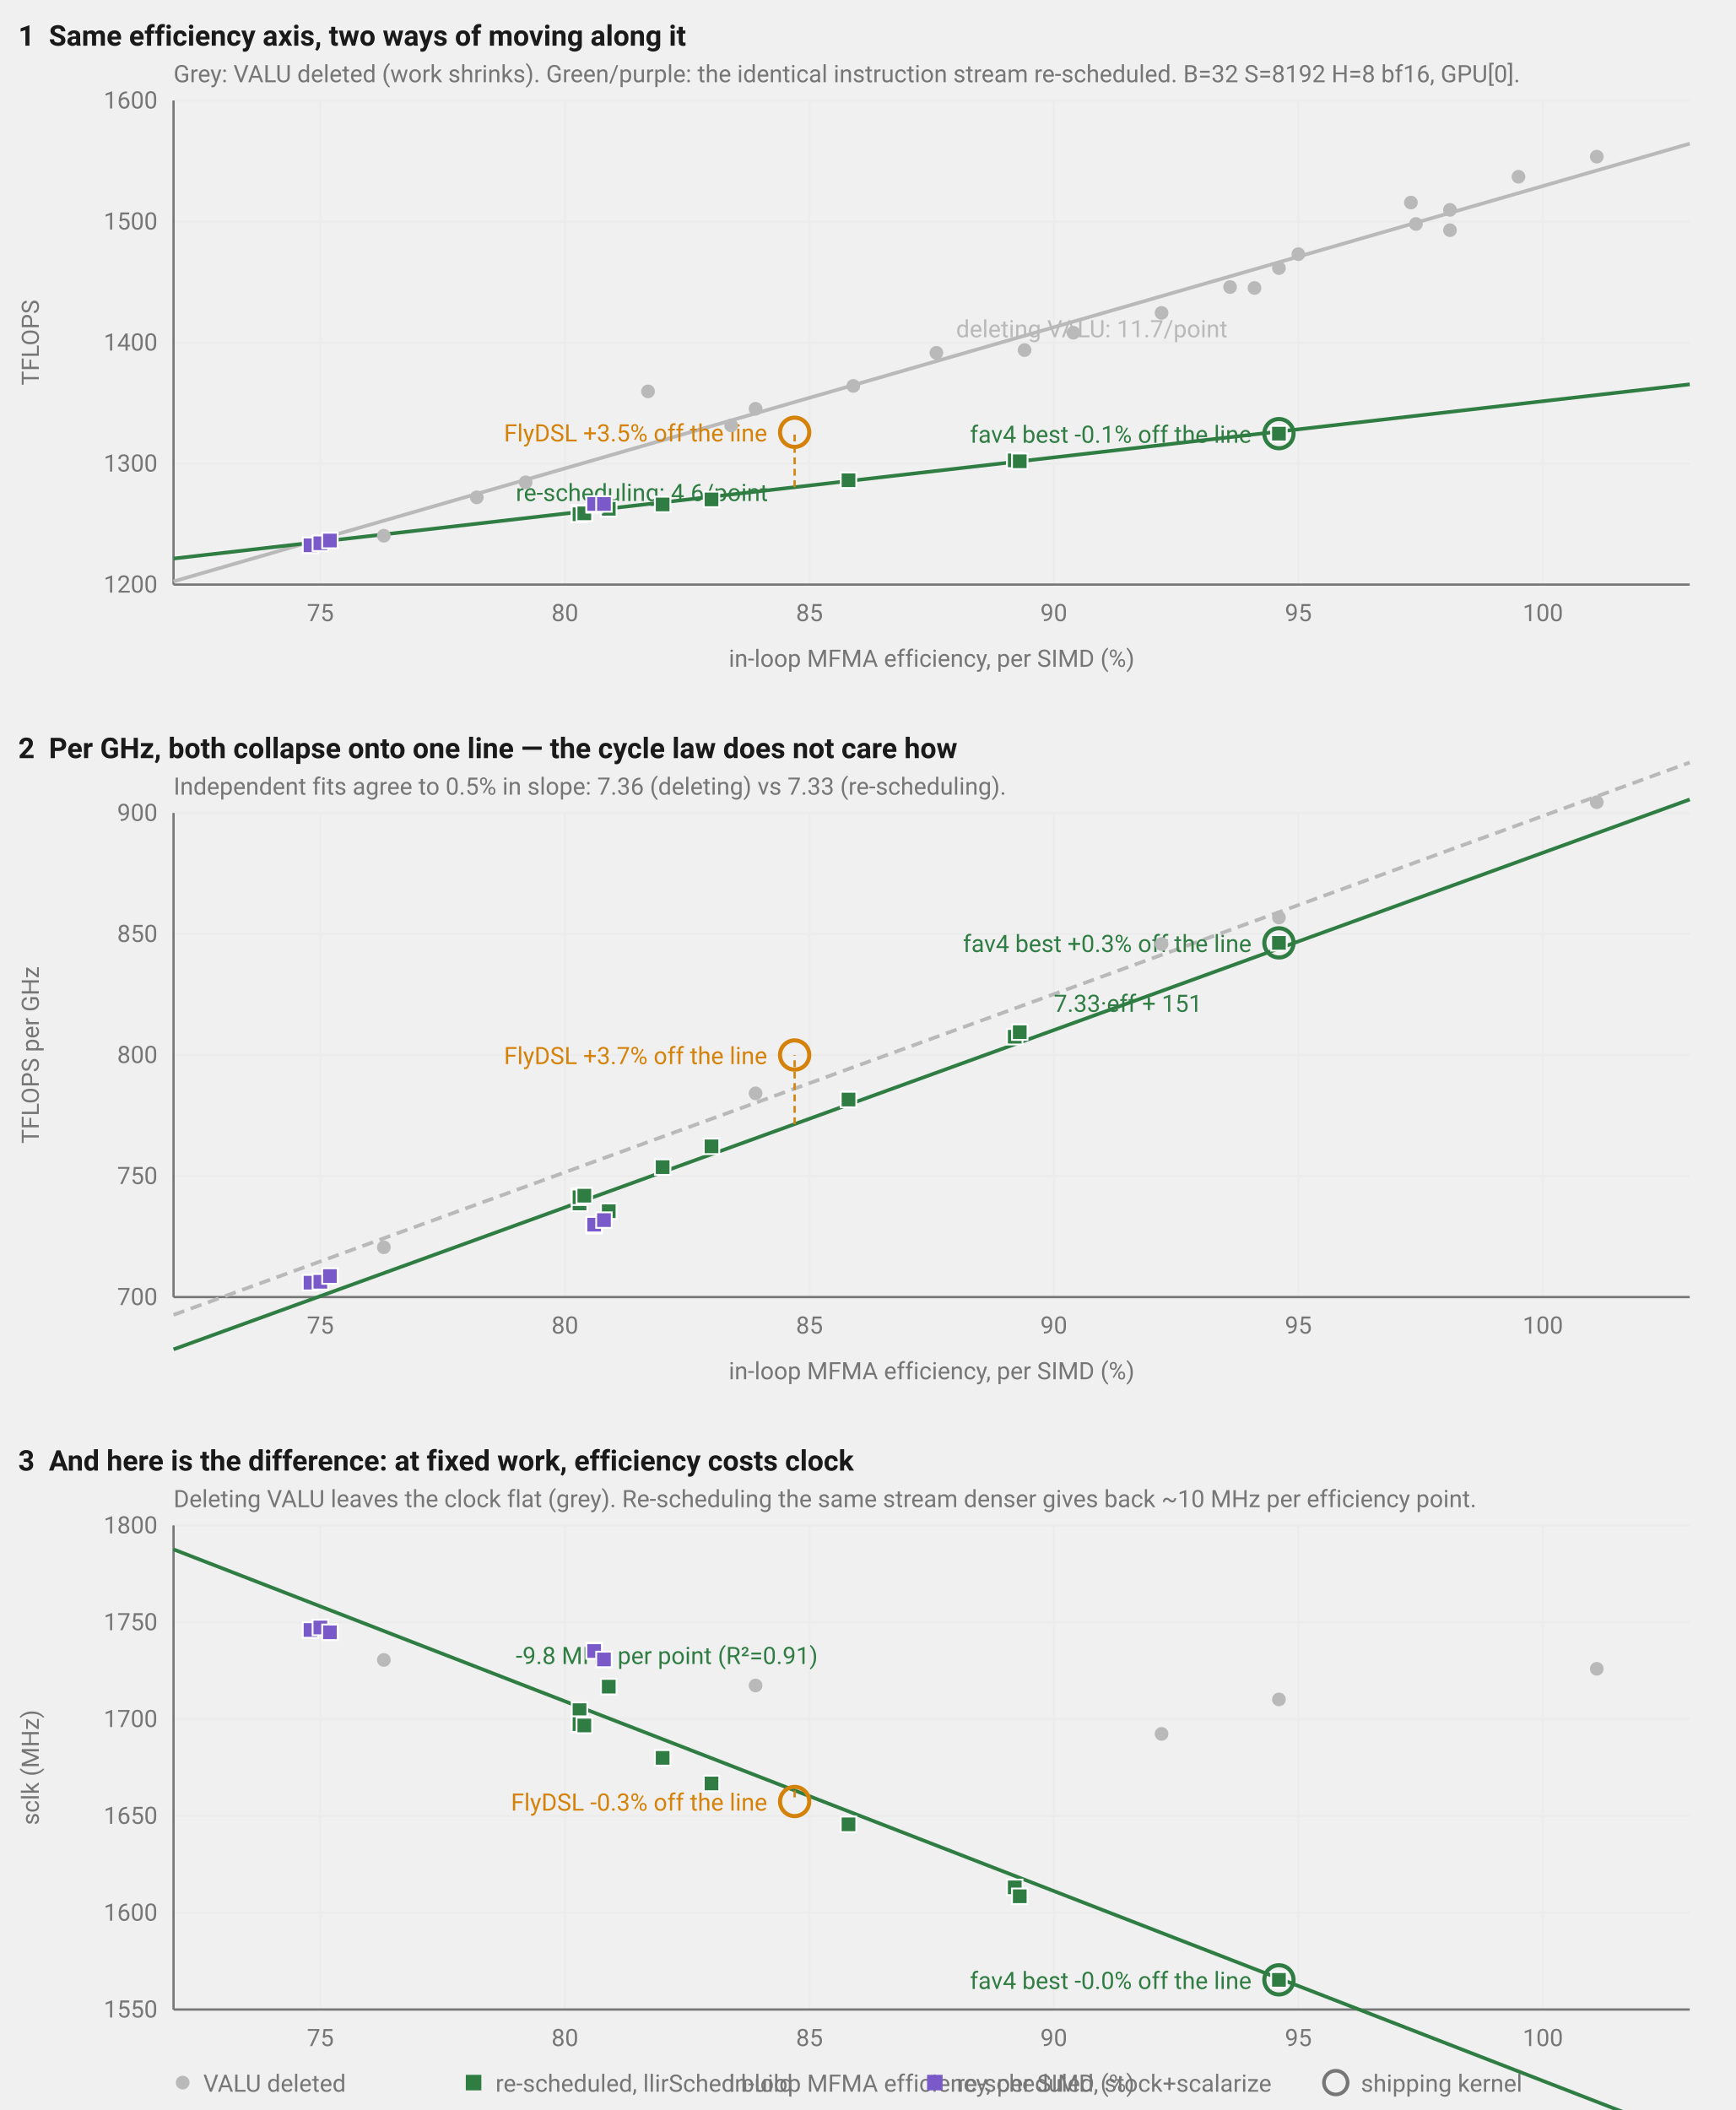
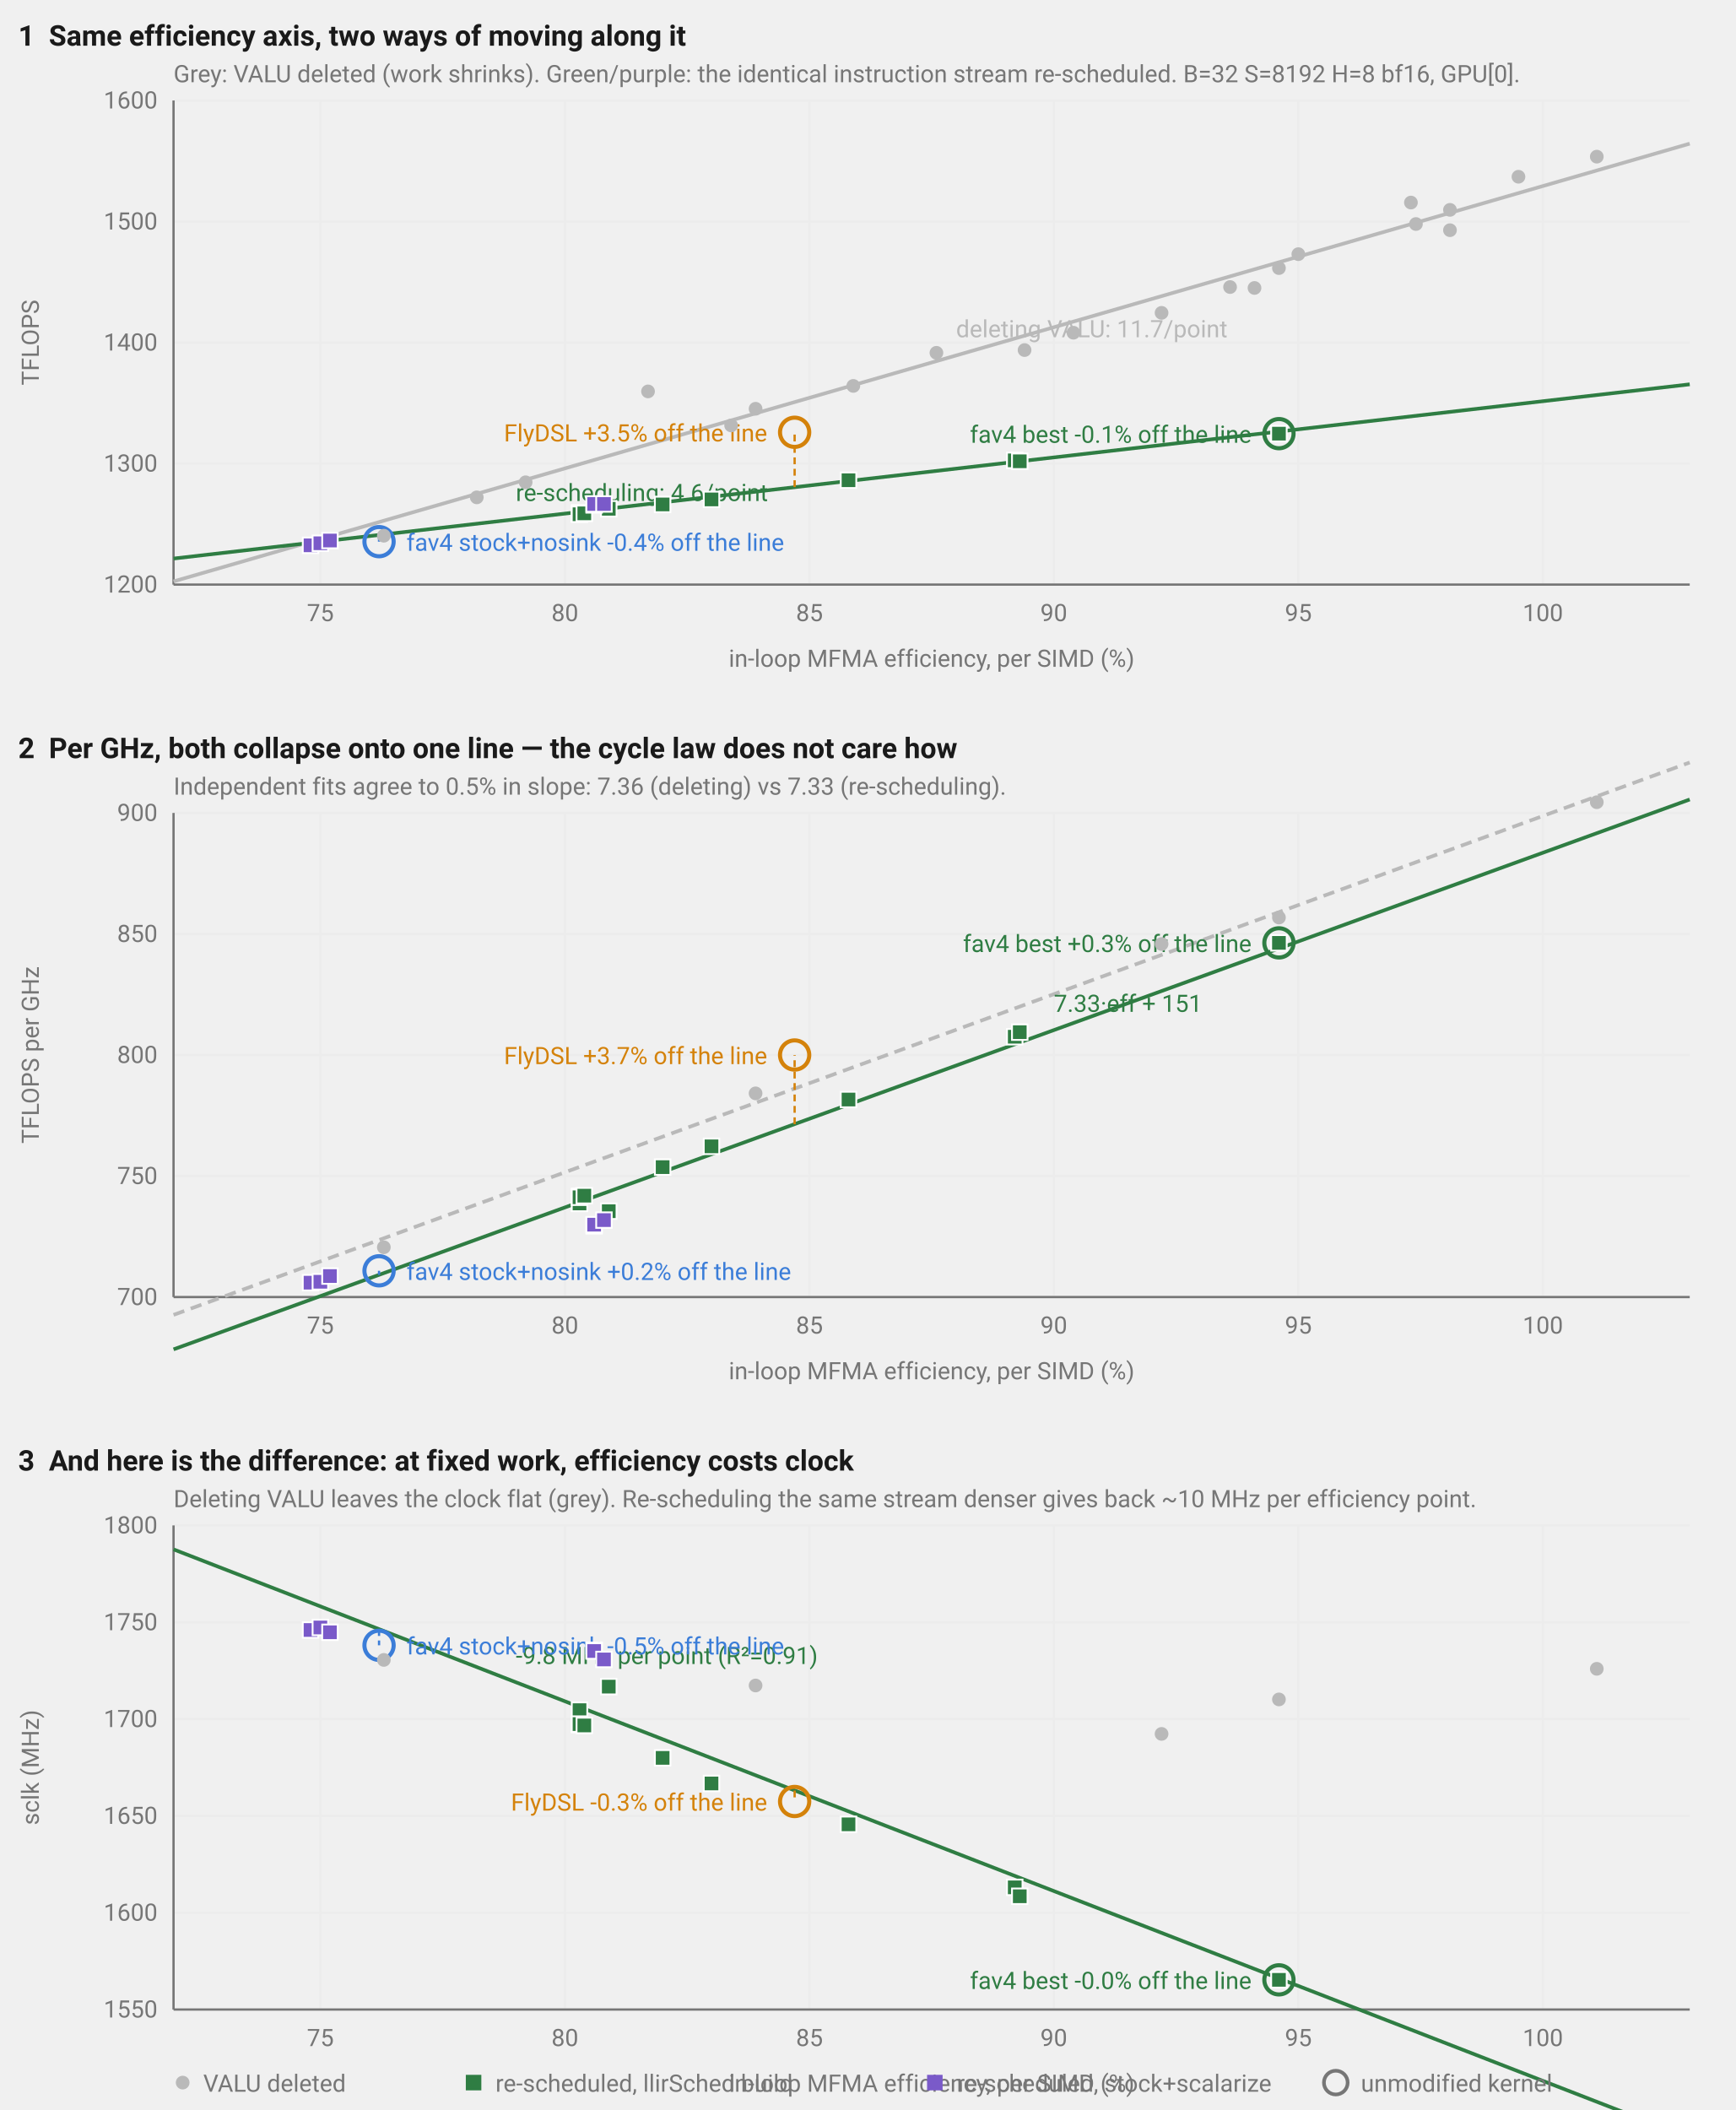
<svg xmlns="http://www.w3.org/2000/svg" viewBox="0 0 760 924" width="760" height="924" font-family="system-ui,-apple-system,Segoe UI,Roboto,sans-serif">
  <style>.ax{stroke:#767676;stroke-width:1}.gr{stroke:#ececec;stroke-width:1}.t{font-size:10.5px;fill:#767676}.h{font-size:12.5px;font-weight:600;fill:#1a1a1a}.n{font-size:10.5px;fill:#767676}.lg{font-size:10.5px}.k{font-size:10.5px;fill:#767676}</style>
  <text class="h" x="8" y="20">1  Same efficiency axis, two ways of moving along it</text>
  <text class="n" x="76" y="36">Grey: VALU deleted (work shrinks). Green/purple: the identical instruction stream re-scheduled. B=32 S=8192 H=8 bf16, GPU[0].</text>
  <line class="gr" x1="76" y1="256.0" x2="740" y2="256.0" />
  <text class="t" x="69" y="259.5" text-anchor="end">1200</text>
  <line class="gr" x1="76" y1="203.0" x2="740" y2="203.0" />
  <text class="t" x="69" y="206.5" text-anchor="end">1300</text>
  <line class="gr" x1="76" y1="150.0" x2="740" y2="150.0" />
  <text class="t" x="69" y="153.5" text-anchor="end">1400</text>
  <line class="gr" x1="76" y1="97.0" x2="740" y2="97.0" />
  <text class="t" x="69" y="100.5" text-anchor="end">1500</text>
  <line class="gr" x1="76" y1="44.0" x2="740" y2="44.0" />
  <text class="t" x="69" y="47.5" text-anchor="end">1600</text>
  <line class="gr" x1="140.3" y1="44" x2="140.3" y2="256" />
  <text class="t" x="140.3" y="272" text-anchor="middle">75</text>
  <line class="gr" x1="247.4" y1="44" x2="247.4" y2="256" />
  <text class="t" x="247.4" y="272" text-anchor="middle">80</text>
  <line class="gr" x1="354.5" y1="44" x2="354.5" y2="256" />
  <text class="t" x="354.5" y="272" text-anchor="middle">85</text>
  <line class="gr" x1="461.5" y1="44" x2="461.5" y2="256" />
  <text class="t" x="461.5" y="272" text-anchor="middle">90</text>
  <line class="gr" x1="568.6" y1="44" x2="568.6" y2="256" />
  <text class="t" x="568.6" y="272" text-anchor="middle">95</text>
  <line class="gr" x1="675.7" y1="44" x2="675.7" y2="256" />
  <text class="t" x="675.7" y="272" text-anchor="middle">100</text>
  <line class="ax" x1="76" y1="256" x2="740" y2="256" />
  <line class="ax" x1="76" y1="44" x2="76" y2="256" />
  <text class="t" x="408" y="292" text-anchor="middle">in-loop MFMA efficiency, per SIMD (%)</text>
  <text class="t" transform="translate(17,150) rotate(-90)" text-anchor="middle">TFLOPS</text>
  <path fill="none" stroke="#b9b9b9" stroke-width="1.6" d="M76.0,254.6 L740.0,62.9" />
  <text class="lg" x="418.7" y="147.7" fill="#b9b9b9">deleting VALU: 11.7/point</text>
  <path fill="none" stroke="#2f7d43" stroke-width="1.6" d="M76.0,244.6 L740.0,168.3" />
  <text class="lg" x="225.9" y="219.4" fill="#2f7d43">re-scheduling: 4.6/point</text>
+   <line x1="166.0" y1="234.2" x2="166.0" y2="237.2" stroke="#3b7dd8" stroke-width="1" stroke-dasharray="3 2" />
+   <circle cx="166.0" cy="237.2" r="6.4" fill="none" stroke="#3b7dd8" stroke-width="1.8" />
+   <text class="lg" x="178.0" y="241.2" fill="#3b7dd8" text-anchor="start">fav4 stock+nosink  -0.4% off the line</text>
+   <line x1="348.0" y1="213.3" x2="348.0" y2="189.3" stroke="#d4820a" stroke-width="1" stroke-dasharray="3 2" />
+   <circle cx="348.0" cy="189.3" r="6.4" fill="none" stroke="#d4820a" stroke-width="1.8" />
+   <text class="lg" x="336.0" y="193.3" fill="#d4820a" text-anchor="end">FlyDSL  +3.5% off the line</text>
  <line x1="560.1" y1="188.9" x2="560.1" y2="189.9" stroke="#2f7d43" stroke-width="1" stroke-dasharray="3 2" />
  <circle cx="560.1" cy="189.9" r="6.4" fill="none" stroke="#2f7d43" stroke-width="1.8" />
  <text class="lg" x="548.1" y="193.9" fill="#2f7d43" text-anchor="end">fav4 best  -0.1% off the line</text>
-   <line x1="348.0" y1="213.3" x2="348.0" y2="189.3" stroke="#d4820a" stroke-width="1" stroke-dasharray="3 2" />
-   <circle cx="348.0" cy="189.3" r="6.4" fill="none" stroke="#d4820a" stroke-width="1.8" />
-   <text class="lg" x="336.0" y="193.3" fill="#d4820a" text-anchor="end">FlyDSL  +3.5% off the line</text>
  <circle cx="168.1" cy="234.6" r="3.0" fill="#b9b9b9" />
  <circle cx="208.8" cy="217.8" r="3.0" fill="#b9b9b9" />
  <circle cx="230.2" cy="211.2" r="3.0" fill="#b9b9b9" />
  <circle cx="283.8" cy="171.4" r="3.0" fill="#b9b9b9" />
  <circle cx="320.2" cy="186.3" r="3.0" fill="#b9b9b9" />
  <circle cx="330.9" cy="179.0" r="3.0" fill="#b9b9b9" />
  <circle cx="373.7" cy="169.0" r="3.0" fill="#b9b9b9" />
  <circle cx="410.1" cy="154.5" r="3.0" fill="#b9b9b9" />
  <circle cx="448.7" cy="153.3" r="3.0" fill="#b9b9b9" />
  <circle cx="470.1" cy="145.7" r="3.0" fill="#b9b9b9" />
  <circle cx="508.7" cy="137.0" r="3.0" fill="#b9b9b9" />
  <circle cx="538.7" cy="125.7" r="3.0" fill="#b9b9b9" />
  <circle cx="549.4" cy="126.1" r="3.0" fill="#b9b9b9" />
  <circle cx="560.1" cy="117.4" r="3.0" fill="#b9b9b9" />
  <circle cx="568.6" cy="111.3" r="3.0" fill="#b9b9b9" />
  <circle cx="617.9" cy="88.7" r="3.0" fill="#b9b9b9" />
  <circle cx="620.1" cy="98.1" r="3.0" fill="#b9b9b9" />
  <circle cx="635.0" cy="100.8" r="3.0" fill="#b9b9b9" />
  <circle cx="635.0" cy="91.9" r="3.0" fill="#b9b9b9" />
  <circle cx="665.0" cy="77.4" r="3.0" fill="#b9b9b9" />
  <circle cx="699.3" cy="68.6" r="3.0" fill="#b9b9b9" />
  <rect x="250.4" y="221.5" width="6.8" height="6.8" fill="#2f7d43" stroke="#fff" stroke-width="0.8" />
  <rect x="250.4" y="221.2" width="6.8" height="6.8" fill="#2f7d43" stroke="#fff" stroke-width="0.8" />
  <rect x="250.4" y="221.8" width="6.8" height="6.8" fill="#2f7d43" stroke="#fff" stroke-width="0.8" />
  <rect x="252.5" y="221.4" width="6.8" height="6.8" fill="#2f7d43" stroke="#fff" stroke-width="0.8" />
  <rect x="263.2" y="219.4" width="6.8" height="6.8" fill="#2f7d43" stroke="#fff" stroke-width="0.8" />
  <rect x="286.8" y="217.5" width="6.8" height="6.8" fill="#2f7d43" stroke="#fff" stroke-width="0.8" />
  <rect x="308.2" y="215.3" width="6.8" height="6.8" fill="#2f7d43" stroke="#fff" stroke-width="0.8" />
  <rect x="368.2" y="206.9" width="6.8" height="6.8" fill="#2f7d43" stroke="#fff" stroke-width="0.8" />
  <rect x="441.0" y="198.2" width="6.8" height="6.8" fill="#2f7d43" stroke="#fff" stroke-width="0.8" />
  <rect x="443.2" y="198.6" width="6.8" height="6.8" fill="#2f7d43" stroke="#fff" stroke-width="0.8" />
  <rect x="556.7" y="186.5" width="6.8" height="6.8" fill="#2f7d43" stroke="#fff" stroke-width="0.8" />
  <rect x="132.6" y="235.4" width="6.8" height="6.8" fill="#7a5ac9" stroke="#fff" stroke-width="0.8" />
  <rect x="136.9" y="234.5" width="6.8" height="6.8" fill="#7a5ac9" stroke="#fff" stroke-width="0.8" />
  <rect x="141.1" y="233.3" width="6.8" height="6.8" fill="#7a5ac9" stroke="#fff" stroke-width="0.8" />
  <rect x="256.8" y="217.7" width="6.8" height="6.8" fill="#7a5ac9" stroke="#fff" stroke-width="0.8" />
  <rect x="256.8" y="217.3" width="6.8" height="6.8" fill="#7a5ac9" stroke="#fff" stroke-width="0.8" />
  <rect x="261.1" y="217.3" width="6.8" height="6.8" fill="#7a5ac9" stroke="#fff" stroke-width="0.8" />
  <text class="h" x="8" y="332">2  Per GHz, both collapse onto one line — the cycle law does not care how</text>
  <text class="n" x="76" y="348">Independent fits agree to 0.5% in slope: 7.36 (deleting) vs 7.33 (re-scheduling).</text>
  <line class="gr" x1="76" y1="568.0" x2="740" y2="568.0" />
  <text class="t" x="69" y="571.5" text-anchor="end">700</text>
  <line class="gr" x1="76" y1="515.0" x2="740" y2="515.0" />
  <text class="t" x="69" y="518.5" text-anchor="end">750</text>
  <line class="gr" x1="76" y1="462.0" x2="740" y2="462.0" />
  <text class="t" x="69" y="465.5" text-anchor="end">800</text>
  <line class="gr" x1="76" y1="409.0" x2="740" y2="409.0" />
  <text class="t" x="69" y="412.5" text-anchor="end">850</text>
  <line class="gr" x1="76" y1="356.0" x2="740" y2="356.0" />
  <text class="t" x="69" y="359.5" text-anchor="end">900</text>
  <line class="gr" x1="140.3" y1="356" x2="140.3" y2="568" />
  <text class="t" x="140.3" y="584" text-anchor="middle">75</text>
  <line class="gr" x1="247.4" y1="356" x2="247.4" y2="568" />
  <text class="t" x="247.4" y="584" text-anchor="middle">80</text>
  <line class="gr" x1="354.5" y1="356" x2="354.5" y2="568" />
  <text class="t" x="354.5" y="584" text-anchor="middle">85</text>
  <line class="gr" x1="461.5" y1="356" x2="461.5" y2="568" />
  <text class="t" x="461.5" y="584" text-anchor="middle">90</text>
  <line class="gr" x1="568.6" y1="356" x2="568.6" y2="568" />
  <text class="t" x="568.6" y="584" text-anchor="middle">95</text>
  <line class="gr" x1="675.7" y1="356" x2="675.7" y2="568" />
  <text class="t" x="675.7" y="584" text-anchor="middle">100</text>
  <line class="ax" x1="76" y1="568" x2="740" y2="568" />
  <line class="ax" x1="76" y1="356" x2="76" y2="568" />
  <text class="t" x="408" y="604" text-anchor="middle">in-loop MFMA efficiency, per SIMD (%)</text>
  <text class="t" transform="translate(17,462) rotate(-90)" text-anchor="middle">TFLOPS per GHz</text>
  <path fill="none" stroke="#b9b9b9" stroke-width="1.6" stroke-dasharray="5 3" d="M76.0,575.8 L740.0,333.9" />
  <path fill="none" stroke="#2f7d43" stroke-width="1.6" d="M76.0,590.9 L740.0,350.1" />
  <text class="lg" x="461.5" y="443.1" fill="#2f7d43">7.33·eff + 151</text>
+   <line x1="166.0" y1="558.3" x2="166.0" y2="556.5" stroke="#3b7dd8" stroke-width="1" stroke-dasharray="3 2" />
+   <circle cx="166.0" cy="556.5" r="6.4" fill="none" stroke="#3b7dd8" stroke-width="1.8" />
+   <text class="lg" x="178.0" y="560.5" fill="#3b7dd8" text-anchor="start">fav4 stock+nosink  +0.2% off the line</text>
+   <line x1="348.0" y1="492.3" x2="348.0" y2="462.0" stroke="#d4820a" stroke-width="1" stroke-dasharray="3 2" />
+   <circle cx="348.0" cy="462.0" r="6.4" fill="none" stroke="#d4820a" stroke-width="1.8" />
+   <text class="lg" x="336.0" y="466.0" fill="#d4820a" text-anchor="end">FlyDSL  +3.7% off the line</text>
  <line x1="560.1" y1="415.4" x2="560.1" y2="412.9" stroke="#2f7d43" stroke-width="1" stroke-dasharray="3 2" />
  <circle cx="560.1" cy="412.9" r="6.4" fill="none" stroke="#2f7d43" stroke-width="1.8" />
  <text class="lg" x="548.1" y="416.9" fill="#2f7d43" text-anchor="end">fav4 best  +0.3% off the line</text>
-   <line x1="348.0" y1="492.3" x2="348.0" y2="462.0" stroke="#d4820a" stroke-width="1" stroke-dasharray="3 2" />
-   <circle cx="348.0" cy="462.0" r="6.4" fill="none" stroke="#d4820a" stroke-width="1.8" />
-   <text class="lg" x="336.0" y="466.0" fill="#d4820a" text-anchor="end">FlyDSL  +3.7% off the line</text>
  <circle cx="168.1" cy="546.2" r="3.0" fill="#b9b9b9" />
  <circle cx="330.9" cy="478.8" r="3.0" fill="#b9b9b9" />
  <circle cx="508.7" cy="413.4" r="3.0" fill="#b9b9b9" />
  <circle cx="560.1" cy="401.8" r="3.0" fill="#b9b9b9" />
  <circle cx="699.3" cy="351.3" r="3.0" fill="#b9b9b9" />
  <rect x="250.4" y="520.5" width="6.8" height="6.8" fill="#2f7d43" stroke="#fff" stroke-width="0.8" />
  <rect x="250.4" y="523.6" width="6.8" height="6.8" fill="#2f7d43" stroke="#fff" stroke-width="0.8" />
  <rect x="250.4" y="520.9" width="6.8" height="6.8" fill="#2f7d43" stroke="#fff" stroke-width="0.8" />
  <rect x="252.5" y="520.2" width="6.8" height="6.8" fill="#2f7d43" stroke="#fff" stroke-width="0.8" />
  <rect x="263.2" y="527.0" width="6.8" height="6.8" fill="#2f7d43" stroke="#fff" stroke-width="0.8" />
  <rect x="286.8" y="507.7" width="6.8" height="6.8" fill="#2f7d43" stroke="#fff" stroke-width="0.8" />
  <rect x="308.2" y="498.6" width="6.8" height="6.8" fill="#2f7d43" stroke="#fff" stroke-width="0.8" />
  <rect x="368.2" y="478.1" width="6.8" height="6.8" fill="#2f7d43" stroke="#fff" stroke-width="0.8" />
  <rect x="441.0" y="450.6" width="6.8" height="6.8" fill="#2f7d43" stroke="#fff" stroke-width="0.8" />
  <rect x="443.2" y="448.6" width="6.8" height="6.8" fill="#2f7d43" stroke="#fff" stroke-width="0.8" />
  <rect x="556.7" y="409.5" width="6.8" height="6.8" fill="#2f7d43" stroke="#fff" stroke-width="0.8" />
  <rect x="132.6" y="558.3" width="6.8" height="6.8" fill="#7a5ac9" stroke="#fff" stroke-width="0.8" />
  <rect x="136.9" y="557.9" width="6.8" height="6.8" fill="#7a5ac9" stroke="#fff" stroke-width="0.8" />
  <rect x="141.1" y="555.4" width="6.8" height="6.8" fill="#7a5ac9" stroke="#fff" stroke-width="0.8" />
  <rect x="256.8" y="533.4" width="6.8" height="6.8" fill="#7a5ac9" stroke="#fff" stroke-width="0.8" />
  <rect x="256.8" y="532.9" width="6.8" height="6.8" fill="#7a5ac9" stroke="#fff" stroke-width="0.8" />
  <rect x="261.1" y="530.9" width="6.8" height="6.8" fill="#7a5ac9" stroke="#fff" stroke-width="0.8" />
  <text class="h" x="8" y="644">3  And here is the difference: at fixed work, efficiency costs clock</text>
  <text class="n" x="76" y="660">Deleting VALU leaves the clock flat (grey). Re-scheduling the same stream denser gives back ~10 MHz per efficiency point.</text>
  <line class="gr" x1="76" y1="880.0" x2="740" y2="880.0" />
  <text class="t" x="69" y="883.5" text-anchor="end">1550</text>
  <line class="gr" x1="76" y1="837.6" x2="740" y2="837.6" />
  <text class="t" x="69" y="841.1" text-anchor="end">1600</text>
  <line class="gr" x1="76" y1="795.2" x2="740" y2="795.2" />
  <text class="t" x="69" y="798.7" text-anchor="end">1650</text>
  <line class="gr" x1="76" y1="752.8" x2="740" y2="752.8" />
  <text class="t" x="69" y="756.3" text-anchor="end">1700</text>
  <line class="gr" x1="76" y1="710.4" x2="740" y2="710.4" />
  <text class="t" x="69" y="713.9" text-anchor="end">1750</text>
  <line class="gr" x1="76" y1="668.0" x2="740" y2="668.0" />
  <text class="t" x="69" y="671.5" text-anchor="end">1800</text>
  <line class="gr" x1="140.3" y1="668" x2="140.3" y2="880" />
  <text class="t" x="140.3" y="896" text-anchor="middle">75</text>
  <line class="gr" x1="247.4" y1="668" x2="247.4" y2="880" />
  <text class="t" x="247.4" y="896" text-anchor="middle">80</text>
  <line class="gr" x1="354.5" y1="668" x2="354.5" y2="880" />
  <text class="t" x="354.5" y="896" text-anchor="middle">85</text>
  <line class="gr" x1="461.5" y1="668" x2="461.5" y2="880" />
  <text class="t" x="461.5" y="896" text-anchor="middle">90</text>
  <line class="gr" x1="568.6" y1="668" x2="568.6" y2="880" />
  <text class="t" x="568.6" y="896" text-anchor="middle">95</text>
  <line class="gr" x1="675.7" y1="668" x2="675.7" y2="880" />
  <text class="t" x="675.7" y="896" text-anchor="middle">100</text>
  <line class="ax" x1="76" y1="880" x2="740" y2="880" />
  <line class="ax" x1="76" y1="668" x2="76" y2="880" />
  <text class="t" x="408" y="916" text-anchor="middle">in-loop MFMA efficiency, per SIMD (%)</text>
  <text class="t" transform="translate(17,774) rotate(-90)" text-anchor="middle">sclk (MHz)</text>
  <path fill="none" stroke="#2f7d43" stroke-width="1.6" d="M76.0,678.5 L740.0,936.2" />
  <text class="lg" x="225.9" y="728.7" fill="#2f7d43">-9.8 MHz per point (R²=0.91)</text>
+   <line x1="166.0" y1="713.4" x2="166.0" y2="720.5" stroke="#3b7dd8" stroke-width="1" stroke-dasharray="3 2" />
+   <circle cx="166.0" cy="720.5" r="6.4" fill="none" stroke="#3b7dd8" stroke-width="1.8" />
+   <text class="lg" x="178.0" y="724.5" fill="#3b7dd8" text-anchor="start">fav4 stock+nosink  -0.5% off the line</text>
+   <line x1="348.0" y1="784.1" x2="348.0" y2="788.9" stroke="#d4820a" stroke-width="1" stroke-dasharray="3 2" />
+   <circle cx="348.0" cy="788.9" r="6.4" fill="none" stroke="#d4820a" stroke-width="1.8" />
+   <text class="lg" x="336.0" y="792.9" fill="#d4820a" text-anchor="end">FlyDSL  -0.3% off the line</text>
  <line x1="560.1" y1="866.4" x2="560.1" y2="867.0" stroke="#2f7d43" stroke-width="1" stroke-dasharray="3 2" />
  <circle cx="560.1" cy="867.0" r="6.4" fill="none" stroke="#2f7d43" stroke-width="1.8" />
  <text class="lg" x="548.1" y="871.0" fill="#2f7d43" text-anchor="end">fav4 best  -0.0% off the line</text>
-   <line x1="348.0" y1="784.1" x2="348.0" y2="788.9" stroke="#d4820a" stroke-width="1" stroke-dasharray="3 2" />
-   <circle cx="348.0" cy="788.9" r="6.4" fill="none" stroke="#d4820a" stroke-width="1.8" />
-   <text class="lg" x="336.0" y="792.9" fill="#d4820a" text-anchor="end">FlyDSL  -0.3% off the line</text>
  <circle cx="168.1" cy="726.9" r="3.0" fill="#b9b9b9" />
  <circle cx="330.9" cy="738.1" r="3.0" fill="#b9b9b9" />
  <circle cx="508.7" cy="759.3" r="3.0" fill="#b9b9b9" />
  <circle cx="560.1" cy="744.2" r="3.0" fill="#b9b9b9" />
  <circle cx="699.3" cy="730.8" r="3.0" fill="#b9b9b9" />
  <rect x="250.4" y="751.8" width="6.8" height="6.8" fill="#2f7d43" stroke="#fff" stroke-width="0.8" />
  <rect x="250.4" y="745.5" width="6.8" height="6.8" fill="#2f7d43" stroke="#fff" stroke-width="0.8" />
  <rect x="250.4" y="751.6" width="6.8" height="6.8" fill="#2f7d43" stroke="#fff" stroke-width="0.8" />
  <rect x="252.5" y="752.2" width="6.8" height="6.8" fill="#2f7d43" stroke="#fff" stroke-width="0.8" />
  <rect x="263.2" y="735.2" width="6.8" height="6.8" fill="#2f7d43" stroke="#fff" stroke-width="0.8" />
  <rect x="286.8" y="766.4" width="6.8" height="6.8" fill="#2f7d43" stroke="#fff" stroke-width="0.8" />
  <rect x="308.2" y="777.6" width="6.8" height="6.8" fill="#2f7d43" stroke="#fff" stroke-width="0.8" />
  <rect x="368.2" y="795.5" width="6.8" height="6.8" fill="#2f7d43" stroke="#fff" stroke-width="0.8" />
  <rect x="441.0" y="823.1" width="6.8" height="6.8" fill="#2f7d43" stroke="#fff" stroke-width="0.8" />
  <rect x="443.2" y="827.0" width="6.8" height="6.8" fill="#2f7d43" stroke="#fff" stroke-width="0.8" />
  <rect x="556.7" y="863.6" width="6.8" height="6.8" fill="#2f7d43" stroke="#fff" stroke-width="0.8" />
  <rect x="132.6" y="710.4" width="6.8" height="6.8" fill="#7a5ac9" stroke="#fff" stroke-width="0.8" />
  <rect x="136.9" y="709.3" width="6.8" height="6.8" fill="#7a5ac9" stroke="#fff" stroke-width="0.8" />
  <rect x="141.1" y="711.4" width="6.8" height="6.8" fill="#7a5ac9" stroke="#fff" stroke-width="0.8" />
  <rect x="256.8" y="719.3" width="6.8" height="6.8" fill="#7a5ac9" stroke="#fff" stroke-width="0.8" />
  <rect x="256.8" y="719.6" width="6.8" height="6.8" fill="#7a5ac9" stroke="#fff" stroke-width="0.8" />
  <rect x="261.1" y="723.3" width="6.8" height="6.8" fill="#7a5ac9" stroke="#fff" stroke-width="0.8" />
  <g transform="translate(76,916)">
    <circle cx="4" cy="-4" r="3" fill="#b9b9b9" />
    <text class="k" x="13" y="0">VALU deleted</text>
    <rect x="128" y="-7.4" width="6.8" height="6.8" fill="#2f7d43" />
    <text class="k" x="141" y="0">re-scheduled, llirSched build</text>
    <rect x="330" y="-7.4" width="6.8" height="6.8" fill="#7a5ac9" />
    <text class="k" x="343" y="0">re-scheduled, stock+scalarize</text>
    <circle cx="509" cy="-4" r="5.2" fill="none" stroke="#767676" stroke-width="1.6" />
-     <text class="k" x="520" y="0">shipping kernel</text>
+     <text class="k" x="520" y="0">unmodified kernel</text>
  </g>
</svg>
